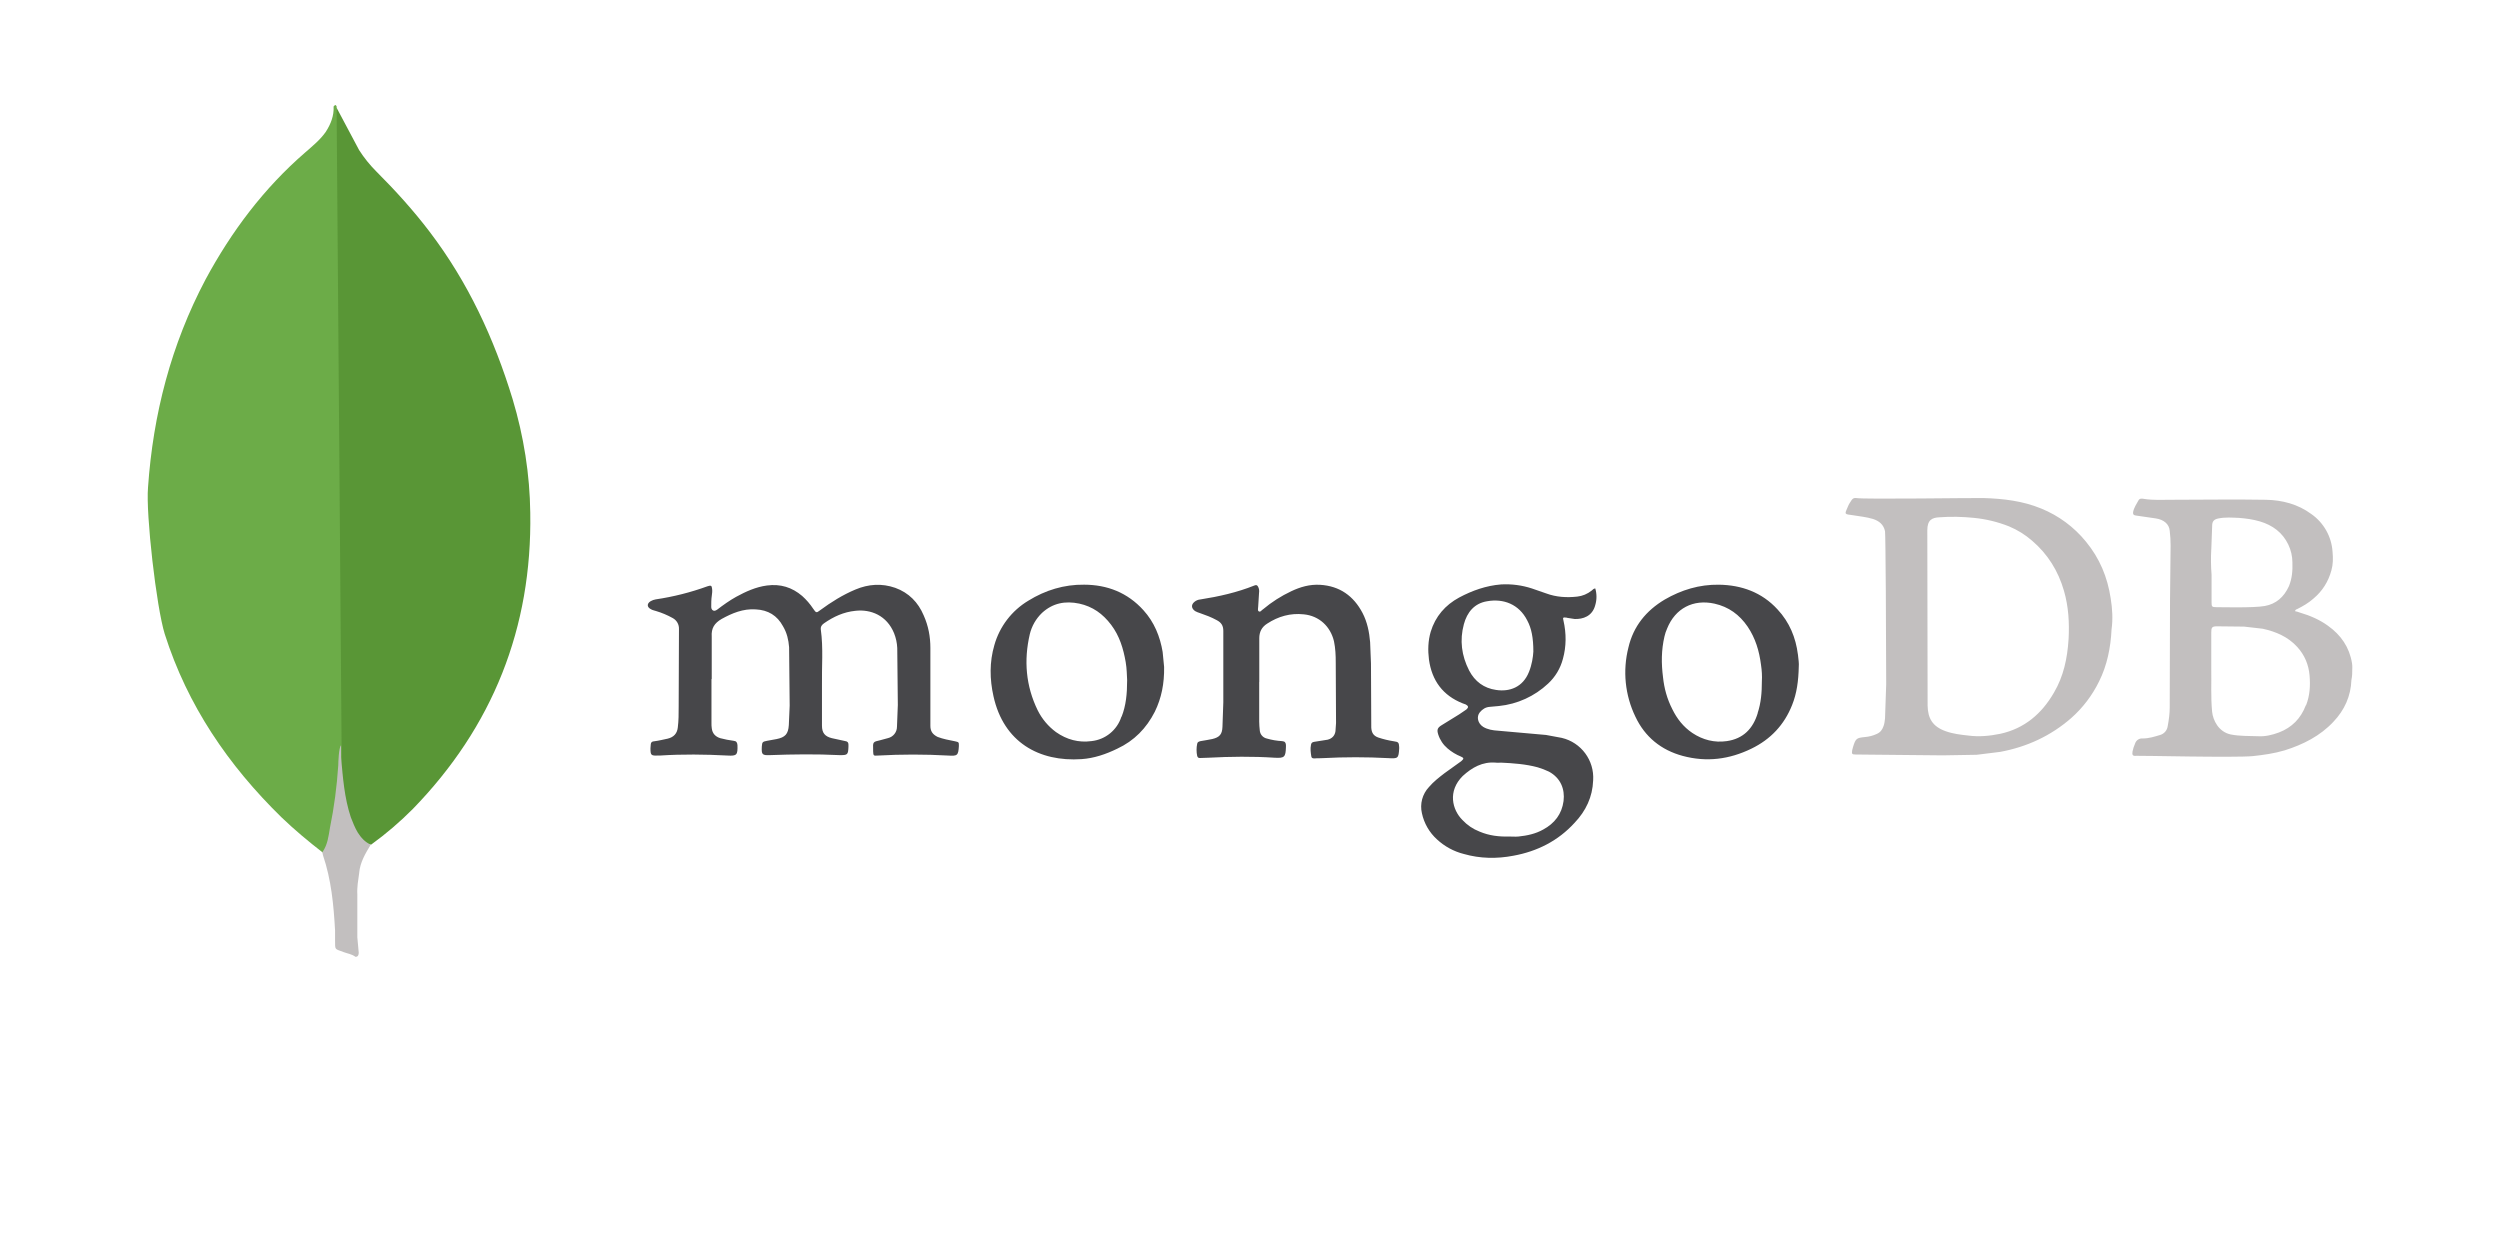
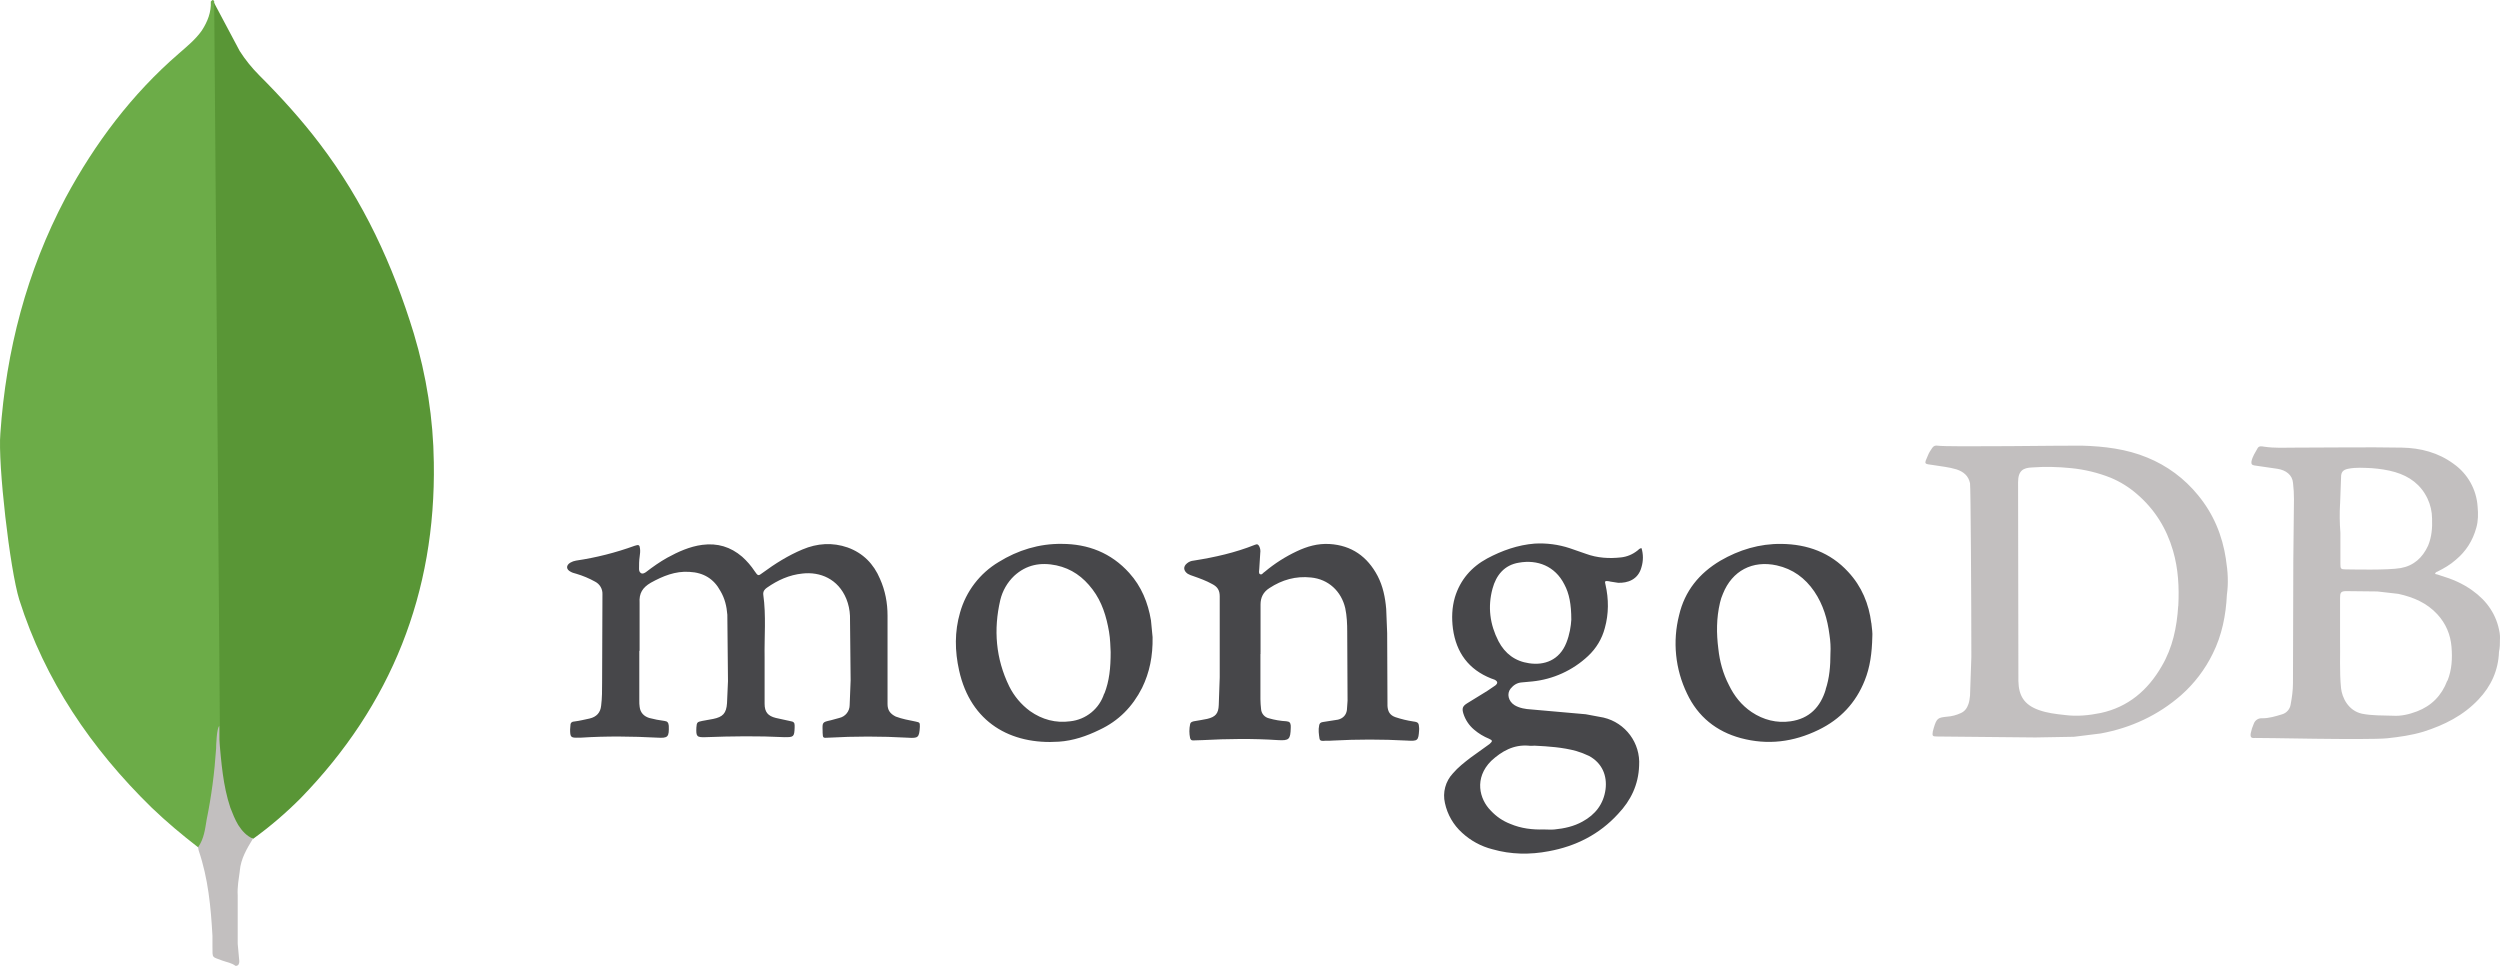
- <svg xmlns="http://www.w3.org/2000/svg" width="120" height="60">
-   <path d="M16.147 5.154l1.09 2.05a6.15 6.15 0 0 0 .824 1.024c.913.913 1.782 1.87 2.56 2.895 1.848 2.427 3.095 5.122 3.986 8.04.534 1.782.824 3.608.846 5.456.09 5.523-1.804 10.266-5.634 14.208a16.3 16.3 0 0 1-2.004 1.715c-.38 0-.557-.3-.713-.557-.3-.5-.468-1.047-.557-1.603-.134-.668-.223-1.336-.178-2.027v-.312c-.022-.067-.356-30.732-.223-30.888z" fill="#599636" />
-   <path d="M16.147 5.088c-.045-.09-.09-.022-.134.022.022.445-.134.846-.38 1.225-.267.38-.624.668-.98.98-1.982 1.715-3.54 3.786-4.788 6.102-1.648 3.118-2.516 6.458-2.76 9.977-.11 1.27.4 5.746.802 7.037 1.09 3.43 3.05 6.302 5.6 8.796.624.6 1.292 1.158 1.982 1.692.2 0 .223-.178.267-.312a6.11 6.11 0 0 0 .2-.869c.2-1.113.312-2.227.445-3.34l-.245-31.31z" fill="#6cac48" />
-   <path d="M17.24 41.9c.045-.512.3-.935.557-1.358-.267-.11-.468-.334-.624-.58-.134-.223-.245-.5-.334-.735-.312-.935-.38-1.915-.468-2.873v-.58c-.11.09-.134.846-.134.958-.067 1.024-.2 2.027-.4 3.006-.067.4-.11.802-.356 1.158 0 .045 0 .09.022.156.4 1.18.512 2.383.58 3.608v.445c0 .534-.022.423.423.6.178.067.38.09.557.223.134 0 .156-.11.156-.2l-.067-.735v-2.05c-.022-.356.045-.713.09-1.047z" fill="#c2bfbf" />
+ <svg xmlns="http://www.w3.org/2000/svg" version="1.1" id="Layer_1" x="0px" y="0px" width="105.821px" height="40.884px" viewBox="7.09 5.043 105.821 40.884" enable-background="new 7.09 5.043 105.821 40.884" xml:space="preserve">
+   <path fill="#599636" d="M16.147,5.154l1.09,2.05c0.237,0.37,0.514,0.713,0.824,1.024c0.913,0.913,1.782,1.87,2.56,2.895  c1.848,2.427,3.095,5.122,3.986,8.04c0.534,1.782,0.824,3.608,0.846,5.456c0.09,5.523-1.804,10.266-5.634,14.208  c-0.621,0.624-1.291,1.198-2.004,1.715c-0.38,0-0.557-0.3-0.713-0.558c-0.3-0.5-0.468-1.047-0.557-1.603  c-0.134-0.668-0.223-1.336-0.178-2.026v-0.313c-0.022-0.066-0.356-30.732-0.223-30.888L16.147,5.154z" />
+   <path fill="#6CAC48" d="M16.147,5.088c-0.045-0.09-0.09-0.022-0.134,0.022c0.022,0.445-0.134,0.846-0.38,1.225  c-0.267,0.38-0.624,0.668-0.98,0.98c-1.982,1.715-3.54,3.786-4.788,6.102c-1.648,3.118-2.516,6.458-2.76,9.977  c-0.11,1.27,0.4,5.746,0.802,7.037c1.09,3.43,3.05,6.301,5.6,8.795c0.624,0.601,1.292,1.158,1.982,1.692  c0.2,0,0.223-0.178,0.267-0.312c0.088-0.285,0.155-0.575,0.2-0.869c0.2-1.113,0.312-2.228,0.445-3.34L16.156,5.088H16.147z" />
+   <path fill="#C2BFBF" d="M17.24,41.9c0.045-0.512,0.3-0.936,0.557-1.358c-0.267-0.11-0.468-0.334-0.624-0.58  c-0.134-0.223-0.245-0.5-0.334-0.735c-0.312-0.935-0.38-1.914-0.468-2.873v-0.58c-0.11,0.09-0.134,0.847-0.134,0.959  c-0.067,1.023-0.2,2.026-0.4,3.006c-0.067,0.4-0.11,0.802-0.356,1.158c0,0.045,0,0.09,0.022,0.155c0.4,1.181,0.512,2.384,0.58,3.608  v0.445c0,0.533-0.022,0.422,0.423,0.6c0.178,0.066,0.38,0.09,0.557,0.223c0.134,0,0.156-0.109,0.156-0.199l-0.067-0.735v-2.05  c-0.022-0.356,0.045-0.713,0.09-1.047L17.24,41.9z" />
  <g transform="matrix(1.021124 0 0 1.021124 -4.376266 -1.845946)">
-     <path d="M37.73 33.72v2.077a1.45 1.45 0 0 0 .014.246c.027.246.178.396.4.465a4.97 4.97 0 0 0 .63.123c.123.014.164.068.178.2.014.465-.027.52-.478.492-1.052-.055-2.105-.068-3.157 0h-.1c-.328.014-.355-.014-.355-.342 0-.055.014-.123.014-.178 0-.1.068-.15.164-.15.22-.027.424-.082.63-.123.287-.068.45-.246.478-.533.04-.314.04-.642.04-.957l.014-3.662a.56.56 0 0 0-.3-.52 3.89 3.89 0 0 0-.78-.328c-.082-.027-.164-.04-.232-.082-.2-.096-.205-.273-.014-.383.068-.04.15-.068.232-.082a12.42 12.42 0 0 0 2.432-.615c.164-.055.205-.04.22.123.014.1 0 .22-.014.314-.027.178-.027.355-.027.52 0 .068.014.137.082.178s.137 0 .2-.04c.287-.22.574-.424.888-.6.45-.246.93-.465 1.45-.533.63-.082 1.175.082 1.654.492a3.1 3.1 0 0 1 .519.601c.137.2.15.205.328.068.52-.383 1.066-.724 1.654-.97.615-.26 1.244-.3 1.872-.082.642.232 1.08.683 1.34 1.298.22.492.314 1 .314 1.53v3.662c0 .246.1.4.342.52.26.1.547.15.82.205.178.04.178.04.178.22-.027.45-.068.478-.506.45a29.42 29.42 0 0 0-3.293 0c-.22.014-.22.014-.232-.205v-.068c-.014-.37-.014-.37.342-.45l.355-.096a.55.55 0 0 0 .424-.533l.04-1.025-.027-2.678a2.13 2.13 0 0 0-.15-.697c-.342-.834-1.093-1.134-1.818-1.052-.547.055-1.025.273-1.476.588-.096.068-.164.15-.15.287.123.875.04 1.75.055 2.624v1.9c0 .342.137.506.465.588l.63.137c.096.014.15.055.15.164v.1c-.014.383-.04.4-.424.396-1.093-.055-2.187-.04-3.266 0-.37.014-.4-.027-.383-.4.014-.22.04-.232.246-.273l.45-.082c.4-.082.547-.232.574-.656l.04-.916-.027-2.747c-.027-.342-.1-.67-.287-.984-.273-.506-.7-.765-1.285-.793-.588-.04-1.107.178-1.6.45-.342.2-.492.437-.465.834v1.995zm25.747.083v1.927a4.13 4.13 0 0 0 .027.41.42.42 0 0 0 .328.383 3.19 3.19 0 0 0 .724.123c.137.014.164.068.178.178v.096c-.014.478-.068.533-.533.506-1.04-.068-2.077-.055-3.116 0l-.4.014c-.082 0-.1-.04-.123-.096a1.39 1.39 0 0 1 0-.574c.014-.082.068-.1.15-.123.2-.027.37-.068.56-.1.342-.082.465-.22.478-.574l.04-1.148v-3.362c0-.246-.096-.396-.314-.506-.246-.137-.506-.232-.78-.328-.082-.027-.164-.055-.232-.096-.178-.123-.2-.3-.027-.437a.49.49 0 0 1 .273-.11c.875-.137 1.722-.328 2.542-.656.096-.04.137-.014.178.068s.055.178.04.273l-.04.642c0 .082-.04.2.027.232.082.055.137-.068.205-.1a6.09 6.09 0 0 1 1.326-.847c.424-.2.86-.328 1.353-.3.916.055 1.572.52 1.995 1.326.22.424.314.888.355 1.367l.04 1 .014 3.02c.014.232.096.383.328.465a4.47 4.47 0 0 0 .738.178c.22.027.232.068.246.273v.068c-.027.465-.055.478-.52.45a28.59 28.59 0 0 0-3.061 0c-.137.014-.273 0-.4.014-.082 0-.137-.014-.15-.096-.027-.178-.055-.355-.014-.547.014-.082.055-.123.15-.137l.63-.1c.22-.055.342-.2.37-.4l.027-.383-.014-2.856c0-.328-.014-.656-.082-.984-.164-.7-.697-1.2-1.42-1.27-.63-.068-1.2.096-1.722.437-.26.164-.37.396-.37.683v2.064c0-.04 0-.04.014-.04z" fill="#47474a" />
-     <path d="M103.503 29.935c-.15-.998-.52-1.886-1.162-2.665a5.27 5.27 0 0 0-2.105-1.558c-.86-.355-1.777-.465-2.706-.492-.383-.014-5.603.068-5.986 0-.096-.014-.164.014-.22.096-.068.1-.137.205-.178.314-.164.37-.164.342.232.396.328.055.642.082.957.178.287.096.492.26.56.574.027.15.055 4.96.055 7.202l-.055 1.6c-.014.123-.027.246-.068.355-.055.164-.15.3-.314.37a1.62 1.62 0 0 1-.574.15c-.37.04-.424.055-.547.465l-.04.15c-.027.178-.014.205.164.205l4.086.04 1.6-.027 1.107-.137c1.257-.232 2.378-.752 3.334-1.585a5.55 5.55 0 0 0 1.312-1.722c.383-.765.547-1.6.588-2.446.068-.478.04-.97-.04-1.462zm-1.982 1.94c-.055.875-.232 1.722-.683 2.487-.574.998-1.394 1.695-2.528 1.94-.492.1-.984.15-1.5.082-.37-.04-.724-.082-1.066-.205-.615-.22-.834-.6-.847-1.2l-.014-8.24c0-.492.22-.6.574-.615.533-.04 1.08-.027 1.613.027a6.06 6.06 0 0 1 1.654.4 3.98 3.98 0 0 1 1.08.67c.738.63 1.23 1.42 1.5 2.35.22.752.26 1.517.22 2.282zm13.34 1.34c0-.082 0-.15-.014-.232-.123-.752-.52-1.326-1.134-1.763-.396-.287-.847-.478-1.312-.615-.082-.027-.15-.055-.232-.068.014-.068.055-.082.096-.096.273-.137.533-.287.765-.492.424-.355.7-.793.847-1.326.082-.287.082-.574.055-.875a2.35 2.35 0 0 0-.998-1.777c-.63-.465-1.367-.656-2.132-.67-1.476-.027-2.965 0-4.44 0-.424 0-.847.027-1.285-.04-.082-.014-.2-.04-.26.055-.1.178-.22.355-.26.56-.014.096.014.15.123.164l.943.137c.37.055.63.26.656.588a5.78 5.78 0 0 1 .04.683l-.027 2.555-.014 5.056c0 .3-.04.588-.096.888a.5.5 0 0 1-.355.41c-.273.082-.533.164-.82.164a.34.34 0 0 0-.355.232c-.055.123-.1.26-.123.383-.027.164.014.22.178.2.123-.014 4.633.096 5.48.014.506-.055 1-.123 1.503-.273.86-.273 1.654-.67 2.282-1.34.52-.547.82-1.203.847-1.968.04-.178.04-.355.04-.547zm-6.628-5.6l.04-1.093c0-.205.082-.3.287-.342.328-.068.656-.04.984-.027.328.027.642.068.97.164.6.178 1.066.52 1.34 1.093a1.96 1.96 0 0 1 .191.834c.014.383-.014.752-.164 1.12-.232.506-.6.834-1.134.93s-2.05.055-2.282.055c-.205 0-.22-.027-.22-.232V28.83a8.79 8.79 0 0 1-.014-1.203zm4.44 7.352c-.232.615-.656 1.04-1.257 1.27-.328.123-.656.2-1 .178-.424-.014-.847 0-1.27-.082-.574-.123-.834-.67-.875-1.066-.068-.697-.027-1.408-.04-1.927v-1.804c0-.22.027-.287.26-.287l1.285.014.875.1c.615.137 1.175.37 1.613.847.355.383.547.847.588 1.353.04.478.014.943-.164 1.394z" fill="#c2bfbf" />
-     <path d="M77.95 30.85l.355.055c.383.014.834-.123.97-.656a1.38 1.38 0 0 0 0-.78c-.082 0-.123.068-.164.096-.205.164-.437.26-.683.287-.492.055-.984.027-1.462-.15l-.67-.232a3.95 3.95 0 0 0-1.45-.19c-.697.055-1.353.287-1.968.615-.656.355-1.12.888-1.34 1.613-.123.424-.137.86-.082 1.298.137.998.656 1.695 1.585 2.064.055.014.096.04.15.055.123.068.137.137.027.232l-.342.232-.82.506c-.205.123-.232.22-.164.437a1.43 1.43 0 0 0 .437.656 2.28 2.28 0 0 0 .629.383c.15.068.15.1.014.22l-.78.56c-.26.2-.52.4-.738.656a1.35 1.35 0 0 0-.328 1.23 2.31 2.31 0 0 0 .71 1.23 2.9 2.9 0 0 0 1.257.683c.765.22 1.558.232 2.337.082 1.12-.205 2.1-.7 2.87-1.544.533-.56.847-1.216.875-2a1.92 1.92 0 0 0-1.476-1.995l-.738-.137-2.255-.2c-.246-.014-.492-.055-.697-.178-.26-.164-.328-.478-.164-.683.123-.15.273-.246.465-.26l.437-.04a3.96 3.96 0 0 0 2.309-1.052 2.42 2.42 0 0 0 .697-1.162c.164-.588.164-1.2.027-1.8-.04-.15-.027-.164.164-.137zm-3.35 6.807c.082.014.164 0 .246 0 .574.027 1.162.068 1.722.22a3.58 3.58 0 0 1 .533.205c.547.3.752.82.683 1.38-.082.615-.424 1.052-.957 1.34-.355.2-.752.287-1.162.328-.15.014-.287 0-.437 0-.478.014-.943-.04-1.394-.232-.314-.123-.574-.3-.806-.547-.478-.478-.7-1.353.014-2.064.437-.4.93-.683 1.558-.63zm1.558-4.264c-.287.724-.916.943-1.544.847-.574-.082-.998-.396-1.27-.916-.355-.697-.45-1.42-.246-2.173.15-.56.492-.984 1.093-1.08.765-.137 1.5.137 1.886.902.2.37.287.82.287 1.462-.014.26-.068.615-.205.957zm-17.218-.93c-.123-.738-.396-1.408-.902-1.968-.752-.834-1.708-1.2-2.788-1.203-.943-.014-1.83.26-2.624.752a3.56 3.56 0 0 0-1.599 2.091c-.232.793-.22 1.6-.04 2.405.478 2.16 2.146 3.088 4.14 2.952.588-.04 1.148-.232 1.68-.492.793-.37 1.367-.957 1.763-1.736.314-.642.45-1.326.437-2.105l-.068-.697zM57 35.497a1.66 1.66 0 0 1-1.408 1.148c-.6.082-1.162-.068-1.667-.424a2.84 2.84 0 0 1-.861-1.025c-.56-1.148-.656-2.35-.37-3.58a2.05 2.05 0 0 1 .574-.998c.506-.465 1.093-.574 1.75-.437.63.137 1.107.478 1.5.998s.574 1.12.683 1.75c.055.314.055.642.068.847 0 .656-.055 1.2-.26 1.722zm31.8-2.924c-.1-.793-.396-1.517-.957-2.118-.738-.806-1.695-1.148-2.76-1.162-.916-.014-1.763.246-2.542.697-.875.52-1.476 1.257-1.708 2.255a4.77 4.77 0 0 0 .328 3.252c.45.957 1.216 1.572 2.228 1.845 1.12.3 2.187.164 3.225-.342.902-.437 1.544-1.12 1.913-2.05.22-.547.3-1.134.314-1.818.014-.123-.014-.342-.04-.56zm-1.886 2.747c-.22.738-.683 1.216-1.462 1.326-.574.082-1.12-.055-1.613-.383-.424-.287-.724-.67-.943-1.12-.246-.478-.383-.984-.437-1.503-.082-.642-.082-1.27.068-1.913a1.95 1.95 0 0 1 .123-.369c.383-.957 1.23-1.394 2.228-1.175.67.15 1.175.52 1.558 1.08.37.547.547 1.148.63 1.8.04.26.055.533.04.765 0 .533-.04 1.025-.2 1.503z" fill="#47474a" />
+     <path fill="#47474A" d="M37.73,33.72v2.077c-0.002,0.082,0.002,0.164,0.014,0.247c0.027,0.245,0.178,0.396,0.4,0.465   c0.208,0.054,0.418,0.096,0.63,0.122c0.123,0.014,0.164,0.069,0.178,0.201c0.014,0.465-0.027,0.519-0.478,0.492   c-1.052-0.055-2.105-0.068-3.157,0h-0.1c-0.328,0.013-0.355-0.014-0.355-0.342c0-0.055,0.014-0.122,0.014-0.178   c0-0.099,0.068-0.15,0.164-0.15c0.22-0.027,0.424-0.081,0.63-0.123c0.287-0.067,0.45-0.245,0.478-0.532   c0.04-0.315,0.04-0.643,0.04-0.958l0.014-3.661c0.01-0.217-0.108-0.419-0.3-0.52c-0.247-0.138-0.509-0.248-0.78-0.328   c-0.082-0.027-0.164-0.04-0.232-0.082c-0.2-0.096-0.205-0.273-0.014-0.383c0.068-0.04,0.15-0.068,0.232-0.082   c0.83-0.122,1.644-0.329,2.432-0.615c0.164-0.055,0.205-0.04,0.22,0.123c0.014,0.1,0,0.22-0.014,0.314   c-0.027,0.178-0.027,0.355-0.027,0.52c0,0.068,0.014,0.137,0.082,0.178c0.068,0.041,0.137,0,0.2-0.04   c0.287-0.22,0.574-0.424,0.888-0.6c0.45-0.246,0.93-0.465,1.45-0.533c0.63-0.082,1.175,0.082,1.654,0.492   c0.198,0.177,0.373,0.379,0.519,0.601c0.137,0.2,0.15,0.205,0.328,0.068c0.52-0.383,1.066-0.724,1.654-0.97   c0.615-0.26,1.244-0.3,1.872-0.082c0.642,0.232,1.08,0.683,1.34,1.298c0.22,0.492,0.314,1,0.314,1.53v3.662   c0,0.247,0.1,0.4,0.342,0.52c0.26,0.099,0.547,0.15,0.82,0.205c0.178,0.04,0.178,0.04,0.178,0.22   c-0.027,0.45-0.068,0.478-0.506,0.45c-1.097-0.062-2.196-0.062-3.293,0c-0.22,0.014-0.22,0.014-0.232-0.206v-0.067   c-0.014-0.371-0.014-0.371,0.342-0.45l0.355-0.097c0.248-0.057,0.423-0.278,0.424-0.533l0.04-1.024l-0.027-2.679   c-0.011-0.239-0.061-0.474-0.15-0.697c-0.342-0.834-1.093-1.134-1.818-1.052c-0.547,0.055-1.025,0.273-1.476,0.588   c-0.096,0.068-0.164,0.15-0.15,0.287c0.123,0.875,0.04,1.75,0.055,2.624v1.9c0,0.342,0.137,0.506,0.465,0.587l0.63,0.138   c0.096,0.013,0.15,0.055,0.15,0.164v0.099c-0.014,0.383-0.04,0.4-0.424,0.396c-1.093-0.055-2.187-0.04-3.266,0   c-0.37,0.013-0.4-0.027-0.383-0.4c0.014-0.22,0.04-0.232,0.246-0.274l0.45-0.082c0.4-0.081,0.547-0.231,0.574-0.656l0.04-0.915   l-0.027-2.748c-0.027-0.341-0.1-0.669-0.287-0.984c-0.273-0.506-0.7-0.765-1.285-0.793c-0.588-0.04-1.107,0.178-1.6,0.45   c-0.342,0.2-0.492,0.437-0.465,0.834v1.995L37.73,33.72z M63.477,33.803v1.927c0.002,0.138,0.011,0.274,0.027,0.41   c0.012,0.186,0.146,0.342,0.329,0.383c0.235,0.068,0.478,0.109,0.723,0.122c0.138,0.013,0.164,0.068,0.178,0.178v0.096   c-0.013,0.478-0.067,0.534-0.532,0.507c-1.041-0.069-2.078-0.055-3.117,0l-0.4,0.013c-0.082,0-0.1-0.04-0.123-0.096   c-0.04-0.189-0.04-0.384,0-0.574c0.014-0.082,0.068-0.1,0.15-0.123c0.2-0.027,0.37-0.068,0.56-0.1   c0.342-0.082,0.465-0.22,0.478-0.574l0.04-1.148v-3.362c0-0.246-0.096-0.396-0.314-0.506c-0.246-0.137-0.506-0.232-0.78-0.328   c-0.082-0.027-0.164-0.055-0.232-0.096c-0.178-0.123-0.2-0.3-0.027-0.437c0.077-0.064,0.173-0.102,0.273-0.11   c0.875-0.137,1.722-0.328,2.542-0.656c0.096-0.04,0.137-0.014,0.178,0.068c0.041,0.082,0.055,0.178,0.04,0.273l-0.04,0.642   c0,0.082-0.04,0.2,0.027,0.232c0.082,0.055,0.136-0.068,0.205-0.1c0.404-0.339,0.849-0.623,1.326-0.847   c0.425-0.2,0.861-0.328,1.353-0.3c0.915,0.055,1.571,0.52,1.995,1.326c0.22,0.424,0.315,0.888,0.355,1.367l0.04,1l0.013,3.02   c0.015,0.231,0.097,0.383,0.329,0.465c0.24,0.08,0.487,0.14,0.738,0.178c0.22,0.027,0.231,0.069,0.245,0.274v0.068   c-0.027,0.465-0.055,0.477-0.519,0.45c-1.02-0.055-2.042-0.055-3.061,0c-0.137,0.013-0.274,0-0.4,0.013   c-0.082,0-0.138-0.013-0.15-0.096c-0.027-0.178-0.055-0.356-0.014-0.547c0.014-0.082,0.055-0.123,0.15-0.138l0.63-0.099   c0.22-0.055,0.342-0.2,0.37-0.4l0.027-0.383l-0.014-2.856c0-0.328-0.013-0.656-0.082-0.984c-0.164-0.7-0.696-1.2-1.419-1.27   c-0.63-0.068-1.2,0.096-1.721,0.437c-0.26,0.164-0.371,0.396-0.371,0.683v2.064c0-0.039,0-0.039,0.014-0.039L63.477,33.803z" />
+     <path fill="#C2BFBF" d="M103.502,29.935c-0.149-0.998-0.519-1.886-1.161-2.665c-0.56-0.688-1.283-1.224-2.106-1.558   c-0.859-0.355-1.777-0.465-2.706-0.492c-0.383-0.014-5.603,0.068-5.986,0c-0.096-0.014-0.164,0.014-0.22,0.096   c-0.068,0.1-0.138,0.205-0.178,0.314c-0.164,0.37-0.164,0.342,0.231,0.396c0.329,0.055,0.643,0.082,0.957,0.178   c0.287,0.096,0.493,0.26,0.559,0.574c0.028,0.15,0.055,4.96,0.055,7.202l-0.055,1.601c-0.013,0.122-0.027,0.245-0.067,0.354   c-0.055,0.164-0.151,0.3-0.315,0.371c-0.181,0.084-0.375,0.136-0.574,0.149c-0.37,0.04-0.424,0.055-0.547,0.465l-0.04,0.151   c-0.027,0.178-0.014,0.205,0.164,0.205l4.087,0.04l1.6-0.028l1.107-0.137c1.257-0.231,2.378-0.752,3.334-1.586   c0.546-0.482,0.992-1.067,1.312-1.721c0.383-0.765,0.547-1.6,0.587-2.446c0.069-0.478,0.04-0.97-0.04-1.462V29.935z    M101.521,31.875c-0.055,0.875-0.231,1.722-0.683,2.488c-0.574,0.997-1.394,1.695-2.529,1.939c-0.492,0.1-0.983,0.15-1.5,0.082   c-0.369-0.04-0.724-0.082-1.065-0.205c-0.616-0.22-0.834-0.601-0.847-1.2l-0.013-8.24c0-0.492,0.22-0.6,0.574-0.615   c0.533-0.04,1.08-0.027,1.612,0.027c0.568,0.055,1.125,0.189,1.655,0.4c0.393,0.164,0.757,0.39,1.08,0.67   c0.737,0.63,1.23,1.42,1.501,2.35c0.22,0.752,0.259,1.517,0.22,2.282L101.521,31.875z M114.861,33.215c0-0.082,0-0.149-0.014-0.231   c-0.122-0.752-0.52-1.326-1.134-1.763c-0.396-0.287-0.846-0.478-1.312-0.615c-0.081-0.027-0.149-0.055-0.231-0.068   c0.013-0.068,0.055-0.082,0.096-0.096c0.274-0.137,0.534-0.287,0.765-0.492c0.425-0.355,0.7-0.793,0.847-1.326   c0.082-0.287,0.082-0.574,0.055-0.875c-0.046-0.713-0.413-1.367-0.998-1.777c-0.63-0.465-1.368-0.656-2.133-0.67   c-1.475-0.027-2.965,0-4.439,0c-0.425,0-0.847,0.027-1.285-0.04c-0.082-0.014-0.199-0.04-0.26,0.055   c-0.099,0.178-0.22,0.355-0.26,0.56c-0.013,0.096,0.015,0.15,0.124,0.164l0.943,0.137c0.369,0.055,0.629,0.26,0.656,0.588   c0.027,0.227,0.04,0.455,0.039,0.683l-0.027,2.555l-0.014,5.055c0,0.3-0.04,0.589-0.096,0.888c-0.028,0.194-0.166,0.355-0.356,0.41   c-0.273,0.082-0.532,0.164-0.82,0.164c-0.158-0.014-0.305,0.081-0.355,0.232c-0.055,0.122-0.099,0.26-0.122,0.383   c-0.028,0.164,0.013,0.22,0.178,0.201c0.122-0.014,4.633,0.096,5.48,0.013c0.505-0.055,0.999-0.122,1.502-0.274   c0.86-0.273,1.654-0.669,2.283-1.339c0.519-0.547,0.819-1.203,0.846-1.968c0.04-0.178,0.04-0.356,0.04-0.547L114.861,33.215z    M108.233,27.615l0.04-1.093c0-0.205,0.082-0.3,0.287-0.342c0.329-0.068,0.656-0.04,0.985-0.027   c0.327,0.027,0.641,0.068,0.97,0.164c0.6,0.178,1.065,0.52,1.339,1.093c0.124,0.261,0.19,0.545,0.191,0.834   c0.014,0.383-0.013,0.752-0.164,1.12c-0.232,0.506-0.6,0.834-1.134,0.93c-0.534,0.096-2.049,0.055-2.282,0.055   c-0.206,0-0.22-0.027-0.22-0.232V28.83c-0.032-0.4-0.037-0.802-0.014-1.203L108.233,27.615z M112.673,34.967   c-0.232,0.616-0.656,1.041-1.258,1.27c-0.327,0.123-0.655,0.201-0.999,0.178c-0.424-0.013-0.846,0-1.27-0.082   c-0.574-0.122-0.834-0.669-0.875-1.065c-0.068-0.697-0.027-1.408-0.04-1.927v-1.804c0-0.22,0.027-0.287,0.26-0.287l1.285,0.014   l0.875,0.1c0.615,0.137,1.175,0.37,1.613,0.847c0.354,0.383,0.547,0.846,0.587,1.352c0.04,0.478,0.014,0.943-0.164,1.394   L112.673,34.967z" />
+     <path fill="#47474A" d="M77.95,30.85l0.355,0.055c0.383,0.014,0.834-0.123,0.97-0.656c0.076-0.254,0.076-0.526,0-0.78   c-0.081,0-0.123,0.068-0.164,0.096c-0.205,0.164-0.438,0.26-0.683,0.287c-0.493,0.055-0.985,0.027-1.463-0.15l-0.669-0.232   c-0.467-0.153-0.958-0.218-1.45-0.19c-0.697,0.055-1.352,0.287-1.968,0.615c-0.656,0.355-1.12,0.888-1.34,1.613   c-0.123,0.424-0.137,0.86-0.081,1.298c0.136,0.997,0.655,1.695,1.584,2.064c0.055,0.014,0.097,0.04,0.151,0.055   c0.122,0.069,0.136,0.138,0.027,0.232l-0.342,0.232l-0.821,0.505c-0.205,0.124-0.231,0.22-0.164,0.438   c0.081,0.254,0.232,0.482,0.437,0.656c0.187,0.161,0.4,0.29,0.629,0.383c0.149,0.068,0.149,0.099,0.013,0.22l-0.779,0.56   c-0.26,0.2-0.52,0.4-0.738,0.656c-0.307,0.329-0.431,0.79-0.328,1.23c0.101,0.474,0.35,0.905,0.71,1.23   c0.356,0.329,0.788,0.564,1.258,0.683c0.765,0.22,1.558,0.231,2.336,0.082c1.121-0.205,2.1-0.7,2.871-1.545   c0.533-0.559,0.847-1.216,0.874-2c0.062-0.936-0.562-1.78-1.476-1.995l-0.737-0.138l-2.255-0.199   c-0.247-0.014-0.493-0.055-0.697-0.178c-0.26-0.164-0.328-0.478-0.164-0.683c0.122-0.151,0.273-0.247,0.465-0.26l0.436-0.04   c0.865-0.088,1.676-0.458,2.31-1.052c0.338-0.314,0.581-0.717,0.697-1.163c0.164-0.587,0.164-1.199,0.027-1.799   c-0.04-0.15-0.027-0.164,0.164-0.137L77.95,30.85z M74.6,37.657c0.081,0.014,0.164,0,0.246,0c0.574,0.028,1.162,0.068,1.721,0.22   c0.184,0.055,0.361,0.123,0.534,0.206c0.547,0.299,0.752,0.82,0.683,1.379c-0.082,0.616-0.425,1.052-0.956,1.341   c-0.356,0.199-0.753,0.287-1.163,0.327c-0.149,0.014-0.287,0-0.436,0c-0.478,0.014-0.943-0.04-1.394-0.231   c-0.314-0.122-0.574-0.3-0.806-0.547c-0.478-0.478-0.7-1.352,0.014-2.064C73.478,37.887,73.972,37.604,74.6,37.657L74.6,37.657z    M76.158,33.393c-0.287,0.725-0.916,0.943-1.544,0.847c-0.575-0.082-0.998-0.396-1.27-0.916c-0.356-0.696-0.45-1.419-0.247-2.173   c0.15-0.56,0.492-0.984,1.093-1.08c0.765-0.137,1.501,0.137,1.886,0.902c0.2,0.37,0.288,0.821,0.288,1.462   C76.349,32.694,76.296,33.05,76.158,33.393L76.158,33.393z M58.94,32.463c-0.123-0.738-0.396-1.408-0.902-1.968   c-0.752-0.834-1.708-1.2-2.788-1.203c-0.943-0.014-1.83,0.26-2.624,0.752c-0.78,0.467-1.353,1.216-1.599,2.091   c-0.232,0.793-0.22,1.6-0.04,2.405c0.478,2.159,2.146,3.088,4.14,2.951c0.588-0.04,1.148-0.231,1.68-0.492   c0.793-0.37,1.367-0.956,1.763-1.736c0.314-0.642,0.45-1.326,0.437-2.105L58.94,32.463L58.94,32.463z M57,35.497   c-0.199,0.629-0.752,1.079-1.408,1.149c-0.6,0.081-1.162-0.068-1.667-0.424c-0.365-0.269-0.66-0.62-0.861-1.025   c-0.56-1.148-0.656-2.351-0.37-3.58c0.092-0.381,0.291-0.727,0.574-0.998c0.506-0.465,1.093-0.574,1.75-0.437   c0.63,0.137,1.107,0.478,1.5,0.998c0.393,0.52,0.574,1.119,0.683,1.751c0.055,0.314,0.055,0.641,0.068,0.846   c0,0.656-0.055,1.2-0.26,1.722L57,35.497z M88.799,32.573c-0.099-0.793-0.396-1.517-0.956-2.118   c-0.738-0.806-1.695-1.148-2.76-1.162c-0.916-0.014-1.764,0.246-2.542,0.697c-0.875,0.52-1.476,1.257-1.708,2.255   c-0.277,1.088-0.161,2.241,0.328,3.252c0.45,0.957,1.216,1.572,2.228,1.846c1.12,0.3,2.187,0.164,3.225-0.342   c0.902-0.437,1.545-1.12,1.914-2.05c0.22-0.547,0.299-1.133,0.314-1.817c0.013-0.123-0.014-0.342-0.04-0.56L88.799,32.573z    M86.913,35.321c-0.22,0.737-0.683,1.216-1.461,1.326c-0.574,0.082-1.12-0.055-1.612-0.383c-0.425-0.287-0.725-0.67-0.943-1.121   c-0.247-0.478-0.383-0.983-0.438-1.502c-0.082-0.642-0.082-1.27,0.069-1.914c0.029-0.126,0.069-0.25,0.122-0.369   c0.383-0.957,1.23-1.394,2.228-1.175c0.669,0.15,1.174,0.52,1.558,1.08c0.37,0.547,0.547,1.148,0.63,1.8   c0.04,0.26,0.055,0.533,0.04,0.765c0,0.532-0.04,1.024-0.201,1.502L86.913,35.321z" />
  </g>
</svg>
